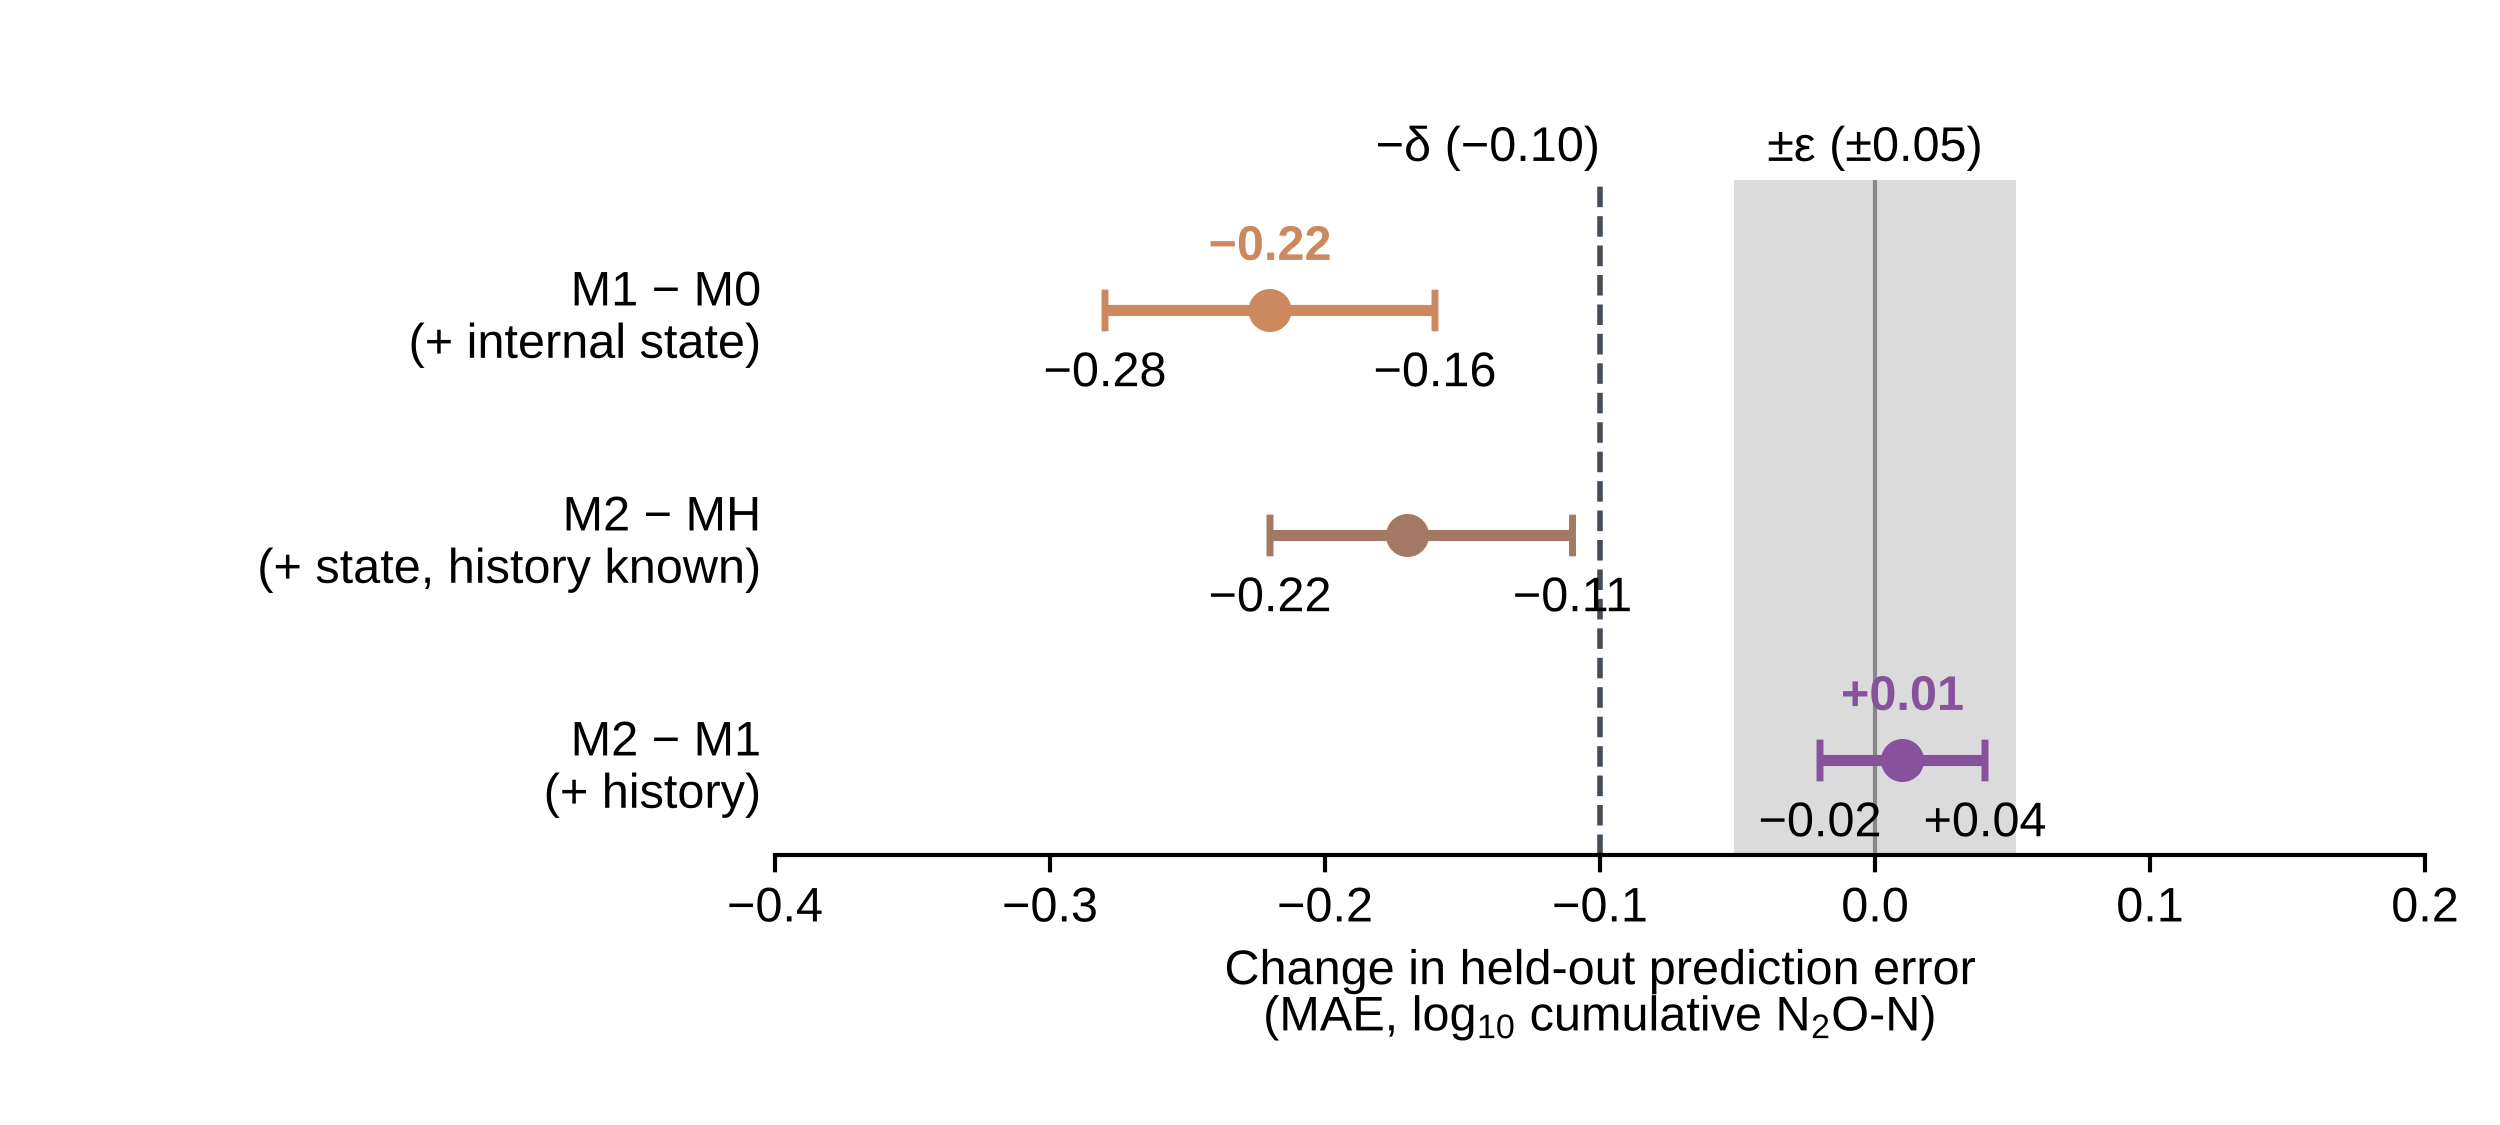
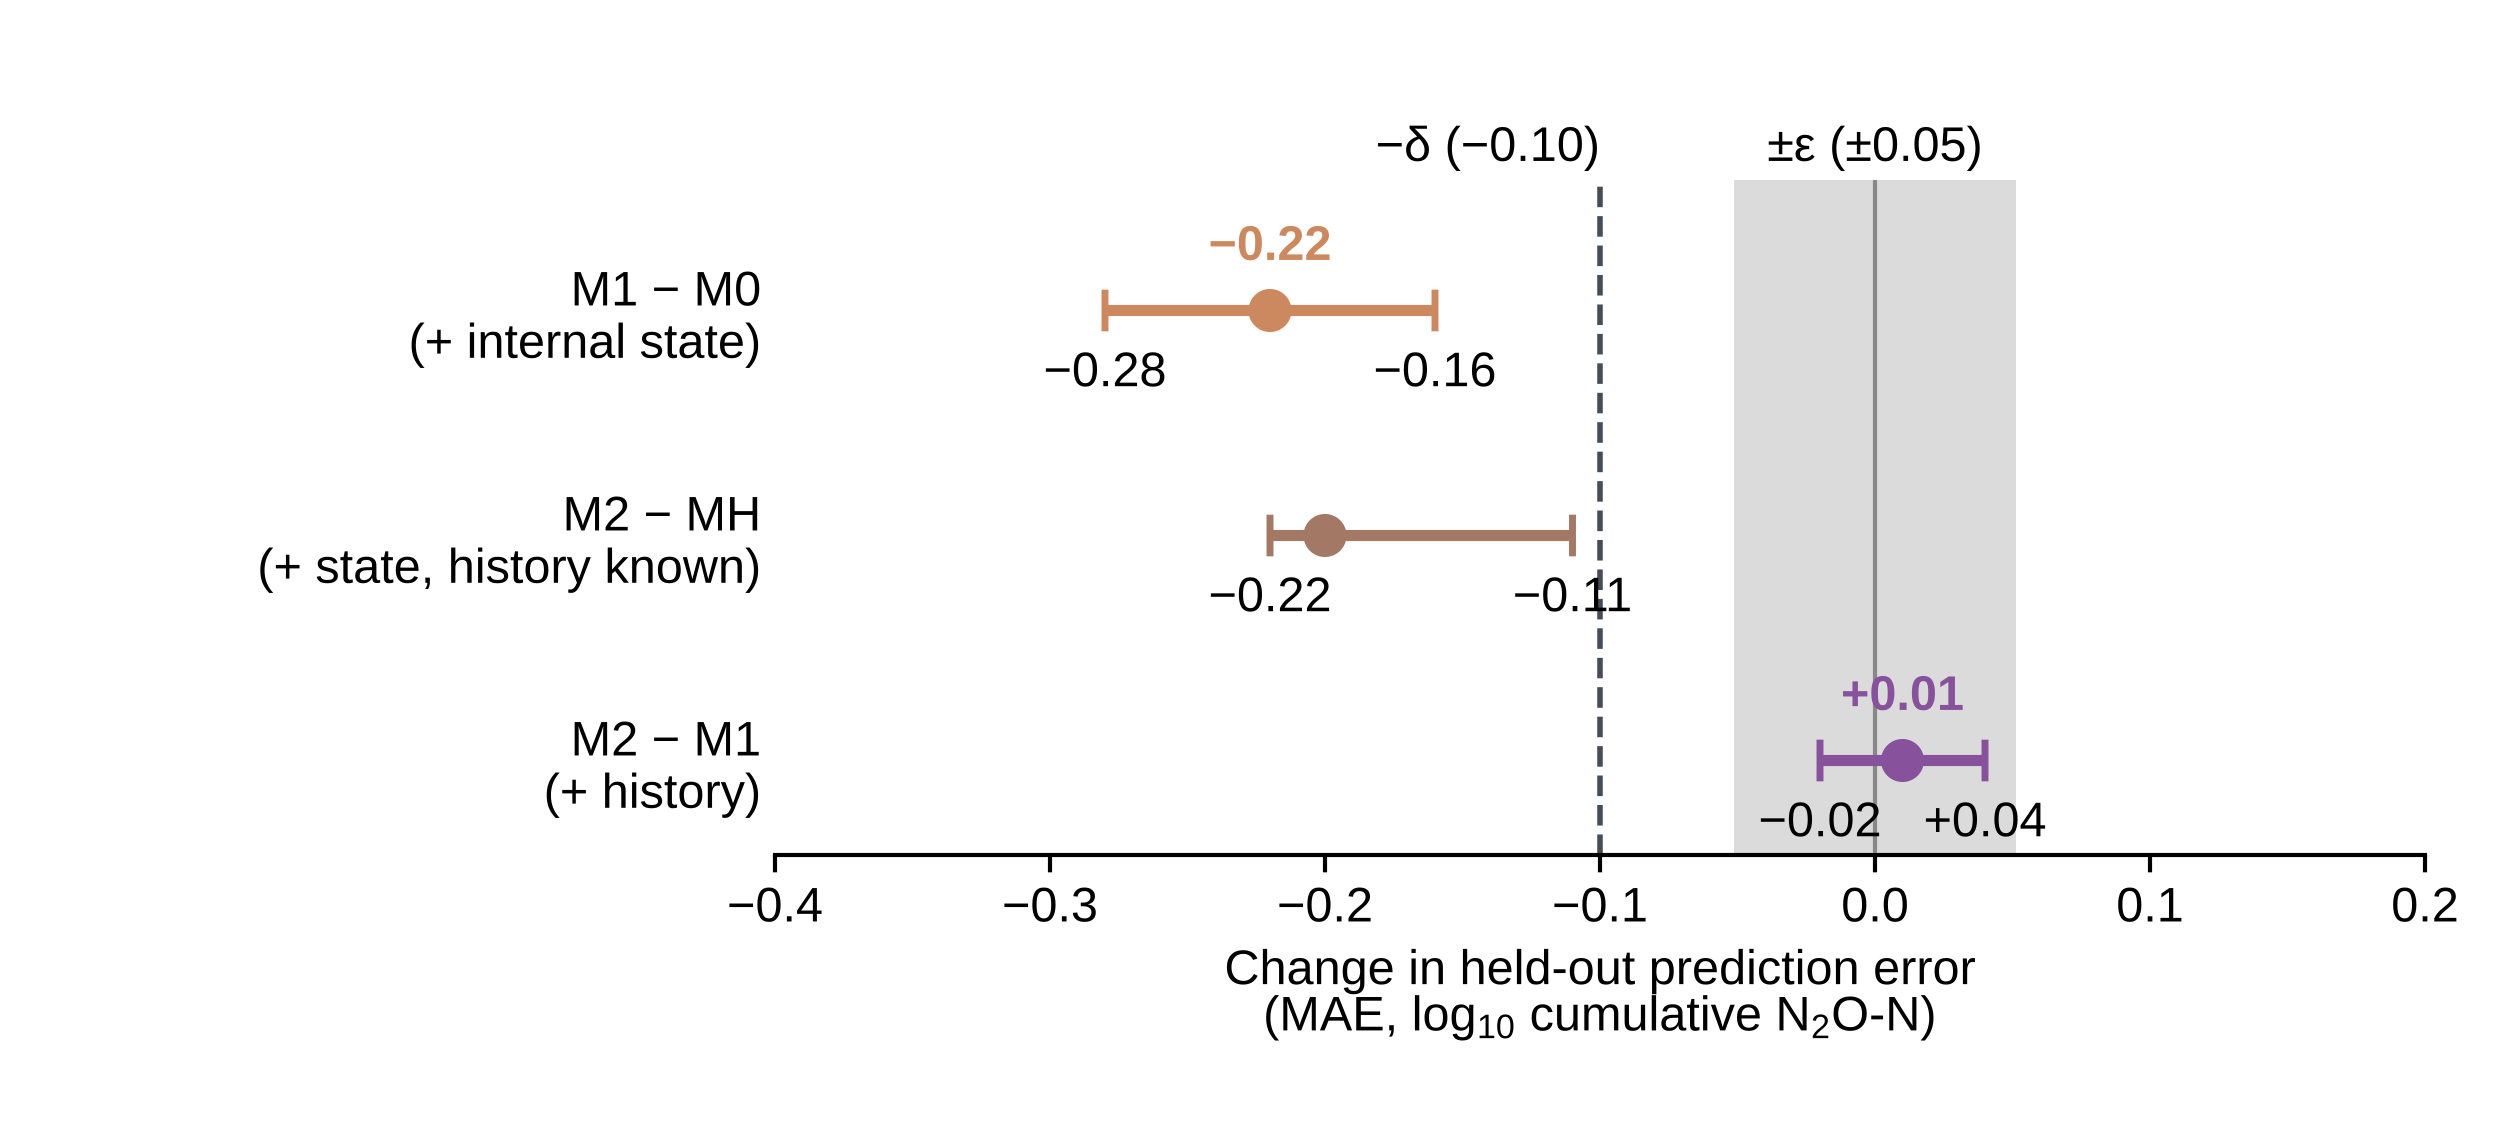
<svg xmlns="http://www.w3.org/2000/svg" xmlns:xlink="http://www.w3.org/1999/xlink" width="360pt" height="162pt" viewBox="0 0 360 162" version="1.1">
  <defs>
    <style type="text/css">*{stroke-linejoin: round; stroke-linecap: butt}</style>
  </defs>
  <g id="figure_1">
    <g id="patch_1">
      <path d="M 0 162  L 360 162  L 360 0  L 0 0  z " style="fill: #ffffff" />
    </g>
    <g id="axes_1">
      <g id="patch_2">
        <path d="M 111.6 123.12  L 349.2 123.12  L 349.2 25.92  L 111.6 25.92  z " style="fill: #ffffff" />
      </g>
      <g id="patch_3">
-         <path d="M 250.2 123.12  L 289.8 123.12  L 289.8 25.92  L 250.2 25.92  z " clip-path="url(#pa480750c04)" style="fill: #dbdbdc; stroke: #dbdbdc; stroke-linejoin: miter" />
+         <path d="M 250.2 123.12  L 289.8 123.12  L 289.8 25.92  L 250.2 25.92  z " clip-path="url(#p56e596a39d)" style="fill: #dbdbdc; stroke: #dbdbdc; stroke-linejoin: miter" />
      </g>
      <g id="matplotlib.axis_1">
        <g id="xtick_1">
          <g id="line2d_1">
            <defs>
-               <path id="m0e2cb4f22b" d="M 0 0  L 0 2.5  " style="stroke: #000000; stroke-width: 0.6" />
+               <path id="m5d21516928" d="M 0 0  L 0 2.5  " style="stroke: #000000; stroke-width: 0.6" />
            </defs>
            <g>
-               <use xlink:href="#m0e2cb4f22b" x="111.6" y="123.12" style="stroke: #000000; stroke-width: 0.6" />
+               <use xlink:href="#m5d21516928" x="111.6" y="123.12" style="stroke: #000000; stroke-width: 0.6" />
            </g>
          </g>
          <g id="text_1">
            <text style="font-size: 7px; font-family: 'Arial', 'Liberation Sans', 'Helvetica', sans-serif; text-anchor: middle" x="111.6" y="132.693" transform="rotate(-0 111.6 132.6928)">−0.4</text>
          </g>
        </g>
        <g id="xtick_2">
          <g id="line2d_2">
            <g>
-               <use xlink:href="#m0e2cb4f22b" x="151.2" y="123.12" style="stroke: #000000; stroke-width: 0.6" />
+               <use xlink:href="#m5d21516928" x="151.2" y="123.12" style="stroke: #000000; stroke-width: 0.6" />
            </g>
          </g>
          <g id="text_2">
            <text style="font-size: 7px; font-family: 'Arial', 'Liberation Sans', 'Helvetica', sans-serif; text-anchor: middle" x="151.2" y="132.693" transform="rotate(-0 151.2 132.6928)">−0.3</text>
          </g>
        </g>
        <g id="xtick_3">
          <g id="line2d_3">
            <g>
-               <use xlink:href="#m0e2cb4f22b" x="190.8" y="123.12" style="stroke: #000000; stroke-width: 0.6" />
+               <use xlink:href="#m5d21516928" x="190.8" y="123.12" style="stroke: #000000; stroke-width: 0.6" />
            </g>
          </g>
          <g id="text_3">
            <text style="font-size: 7px; font-family: 'Arial', 'Liberation Sans', 'Helvetica', sans-serif; text-anchor: middle" x="190.8" y="132.693" transform="rotate(-0 190.8 132.6928)">−0.2</text>
          </g>
        </g>
        <g id="xtick_4">
          <g id="line2d_4">
            <g>
-               <use xlink:href="#m0e2cb4f22b" x="230.4" y="123.12" style="stroke: #000000; stroke-width: 0.6" />
+               <use xlink:href="#m5d21516928" x="230.4" y="123.12" style="stroke: #000000; stroke-width: 0.6" />
            </g>
          </g>
          <g id="text_4">
            <text style="font-size: 7px; font-family: 'Arial', 'Liberation Sans', 'Helvetica', sans-serif; text-anchor: middle" x="230.4" y="132.693" transform="rotate(-0 230.4 132.6928)">−0.1</text>
          </g>
        </g>
        <g id="xtick_5">
          <g id="line2d_5">
            <g>
-               <use xlink:href="#m0e2cb4f22b" x="270" y="123.12" style="stroke: #000000; stroke-width: 0.6" />
+               <use xlink:href="#m5d21516928" x="270" y="123.12" style="stroke: #000000; stroke-width: 0.6" />
            </g>
          </g>
          <g id="text_5">
            <text style="font-size: 7px; font-family: 'Arial', 'Liberation Sans', 'Helvetica', sans-serif; text-anchor: middle" x="270" y="132.693" transform="rotate(-0 270 132.6928)">0.0</text>
          </g>
        </g>
        <g id="xtick_6">
          <g id="line2d_6">
            <g>
-               <use xlink:href="#m0e2cb4f22b" x="309.6" y="123.12" style="stroke: #000000; stroke-width: 0.6" />
+               <use xlink:href="#m5d21516928" x="309.6" y="123.12" style="stroke: #000000; stroke-width: 0.6" />
            </g>
          </g>
          <g id="text_6">
            <text style="font-size: 7px; font-family: 'Arial', 'Liberation Sans', 'Helvetica', sans-serif; text-anchor: middle" x="309.6" y="132.693" transform="rotate(-0 309.6 132.6928)">0.1</text>
          </g>
        </g>
        <g id="xtick_7">
          <g id="line2d_7">
            <g>
-               <use xlink:href="#m0e2cb4f22b" x="349.2" y="123.12" style="stroke: #000000; stroke-width: 0.6" />
+               <use xlink:href="#m5d21516928" x="349.2" y="123.12" style="stroke: #000000; stroke-width: 0.6" />
            </g>
          </g>
          <g id="text_7">
            <text style="font-size: 7px; font-family: 'Arial', 'Liberation Sans', 'Helvetica', sans-serif; text-anchor: middle" x="349.2" y="132.693" transform="rotate(-0 349.2 132.6928)">0.2</text>
          </g>
        </g>
        <g id="text_8">
          <text style="font-size: 7px; font-family: 'Arial', 'Liberation Sans', 'Helvetica', sans-serif" transform="translate(176.3168 141.7181)">Change in held-out prediction error</text>
          <g transform="translate(181.89 149.3026)">
            <text>
              <tspan x="0" y="-0.922" style="font-size: 7px; font-family: 'Liberation Sans'">(</tspan>
              <tspan x="2.331" y="-0.922" style="font-size: 7px; font-family: 'Liberation Sans'">M</tspan>
              <tspan x="8.162" y="-0.922" style="font-size: 7px; font-family: 'Liberation Sans'">A</tspan>
              <tspan x="12.831" y="-0.922" style="font-size: 7px; font-family: 'Liberation Sans'">E</tspan>
              <tspan x="17.5" y="-0.922" style="font-size: 7px; font-family: 'Liberation Sans'">,</tspan>
              <tspan x="19.445" y="-0.922" style="font-size: 7px; font-family: 'Liberation Sans'"> </tspan>
              <tspan x="21.39" y="-0.922" style="font-size: 7px; font-family: 'Liberation Sans'">l</tspan>
              <tspan x="22.945" y="-0.922" style="font-size: 7px; font-family: 'Liberation Sans'">o</tspan>
              <tspan x="26.838" y="-0.922" style="font-size: 7px; font-family: 'Liberation Sans'">g</tspan>
              <tspan x="36.431" y="-0.922" style="font-size: 7px; font-family: 'Liberation Sans'"> </tspan>
              <tspan x="38.376" y="-0.922" style="font-size: 7px; font-family: 'Liberation Sans'">c</tspan>
              <tspan x="41.876" y="-0.922" style="font-size: 7px; font-family: 'Liberation Sans'">u</tspan>
              <tspan x="45.769" y="-0.922" style="font-size: 7px; font-family: 'Liberation Sans'">m</tspan>
              <tspan x="51.6" y="-0.922" style="font-size: 7px; font-family: 'Liberation Sans'">u</tspan>
              <tspan x="55.493" y="-0.922" style="font-size: 7px; font-family: 'Liberation Sans'">l</tspan>
              <tspan x="57.048" y="-0.922" style="font-size: 7px; font-family: 'Liberation Sans'">a</tspan>
              <tspan x="60.941" y="-0.922" style="font-size: 7px; font-family: 'Liberation Sans'">t</tspan>
              <tspan x="62.886" y="-0.922" style="font-size: 7px; font-family: 'Liberation Sans'">i</tspan>
              <tspan x="64.441" y="-0.922" style="font-size: 7px; font-family: 'Liberation Sans'">v</tspan>
              <tspan x="67.941" y="-0.922" style="font-size: 7px; font-family: 'Liberation Sans'">e</tspan>
              <tspan x="71.835" y="-0.922" style="font-size: 7px; font-family: 'Liberation Sans'"> </tspan>
              <tspan x="73.779" y="-0.922" style="font-size: 7px; font-family: 'Liberation Sans'">N</tspan>
              <tspan x="81.81" y="-0.922" style="font-size: 7px; font-family: 'Liberation Sans'">O</tspan>
              <tspan x="87.254" y="-0.922" style="font-size: 7px; font-family: 'Liberation Sans'">-</tspan>
              <tspan x="89.586" y="-0.922" style="font-size: 7px; font-family: 'Liberation Sans'">N</tspan>
              <tspan x="94.641" y="-0.922" style="font-size: 7px; font-family: 'Liberation Sans'">)</tspan>
              <tspan x="30.796" y="0.189" style="font-size: 4.9px; font-family: 'Liberation Sans'">1</tspan>
              <tspan x="33.521" y="0.189" style="font-size: 4.9px; font-family: 'Liberation Sans'">0</tspan>
              <tspan x="78.899" y="0.189" style="font-size: 4.9px; font-family: 'Liberation Sans'">2</tspan>
            </text>
          </g>
        </g>
      </g>
      <g id="matplotlib.axis_2">
        <g id="ytick_1">
          <g id="line2d_8" />
          <g id="text_9">
            <text style="font-size: 7px; font-family: 'Arial', 'Liberation Sans', 'Helvetica', sans-serif" transform="translate(82.17531 43.98575)">M1 − M0</text>
            <text style="font-size: 7px; font-family: 'Arial', 'Liberation Sans', 'Helvetica', sans-serif" transform="translate(58.82922 51.52562)">(+ internal state)</text>
          </g>
        </g>
        <g id="ytick_2">
          <g id="line2d_9" />
          <g id="text_10">
            <text style="font-size: 7px; font-family: 'Arial', 'Liberation Sans', 'Helvetica', sans-serif" transform="translate(81.01266 76.38575)">M2 − MH</text>
            <text style="font-size: 7px; font-family: 'Arial', 'Liberation Sans', 'Helvetica', sans-serif" transform="translate(37.04719 83.92562)">(+ state, history known)</text>
          </g>
        </g>
        <g id="ytick_3">
          <g id="line2d_10" />
          <g id="text_11">
            <text style="font-size: 7px; font-family: 'Arial', 'Liberation Sans', 'Helvetica', sans-serif" transform="translate(82.17531 108.7857)">M2 − M1</text>
            <text style="font-size: 7px; font-family: 'Arial', 'Liberation Sans', 'Helvetica', sans-serif" transform="translate(78.28922 116.3256)">(+ history)</text>
          </g>
        </g>
      </g>
      <g id="line2d_11">
-         <path d="M 230.4 123.12  L 230.4 25.92  " clip-path="url(#pa480750c04)" style="fill: none; stroke-dasharray: 2.96,1.28; stroke-dashoffset: 0; stroke: #444d58; stroke-width: 0.8" />
+         <path d="M 230.4 123.12  L 230.4 25.92  " clip-path="url(#p56e596a39d)" style="fill: none; stroke-dasharray: 2.96,1.28; stroke-dashoffset: 0; stroke: #444d58; stroke-width: 0.8" />
      </g>
      <g id="line2d_12">
-         <path d="M 270 123.12  L 270 25.92  " clip-path="url(#pa480750c04)" style="fill: none; stroke: #888888; stroke-width: 0.6; stroke-linecap: square" />
+         <path d="M 270 123.12  L 270 25.92  " clip-path="url(#p56e596a39d)" style="fill: none; stroke: #888888; stroke-width: 0.6; stroke-linecap: square" />
      </g>
      <g id="patch_4">
        <path d="M 111.6 123.12  L 349.2 123.12  " style="fill: none; stroke: #000000; stroke-width: 0.6; stroke-linejoin: miter; stroke-linecap: square" />
      </g>
      <g id="LineCollection_1">
-         <path d="M 159.12 44.712  L 206.64 44.712  " clip-path="url(#pa480750c04)" style="fill: none; stroke: #cc895f; stroke-width: 1.6" />
+         <path d="M 159.12 44.712  L 206.64 44.712  " clip-path="url(#p56e596a39d)" style="fill: none; stroke: #cc895f; stroke-width: 1.6" />
      </g>
      <g id="line2d_13">
        <defs>
-           <path id="mdf73ce6eda" d="M 0 3  L 0 -3  " style="stroke: #cc895f" />
-         </defs>
-         <g clip-path="url(#pa480750c04)">
-           <use xlink:href="#mdf73ce6eda" x="159.12" y="44.712" style="fill: #cc895f; stroke: #cc895f" />
+           <path id="m0a5d3d885c" d="M 0 3  L 0 -3  " style="stroke: #cc895f" />
+         </defs>
+         <g clip-path="url(#p56e596a39d)">
+           <use xlink:href="#m0a5d3d885c" x="159.12" y="44.712" style="fill: #cc895f; stroke: #cc895f" />
        </g>
      </g>
      <g id="line2d_14">
-         <g clip-path="url(#pa480750c04)">
-           <use xlink:href="#mdf73ce6eda" x="206.64" y="44.712" style="fill: #cc895f; stroke: #cc895f" />
+         <g clip-path="url(#p56e596a39d)">
+           <use xlink:href="#m0a5d3d885c" x="206.64" y="44.712" style="fill: #cc895f; stroke: #cc895f" />
        </g>
      </g>
      <g id="text_12">
        <text style="font-weight: 700; font-size: 7px; font-family: 'Arial', 'Liberation Sans', 'Helvetica', sans-serif; text-anchor: middle; fill: #cc895f" x="182.88" y="37.428" transform="rotate(-0 182.88 37.4275)">−0.22</text>
      </g>
      <g id="text_13">
        <text style="font-size: 7px; font-family: 'Arial', 'Liberation Sans', 'Helvetica', sans-serif; text-anchor: middle" x="159.12" y="55.617" transform="rotate(-0 159.12 55.61681)">−0.28</text>
      </g>
      <g id="text_14">
        <text style="font-size: 7px; font-family: 'Arial', 'Liberation Sans', 'Helvetica', sans-serif; text-anchor: middle" x="206.64" y="55.617" transform="rotate(-0 206.64 55.61681)">−0.16</text>
      </g>
      <g id="LineCollection_2">
-         <path d="M 182.88 77.112  L 226.44 77.112  " clip-path="url(#pa480750c04)" style="fill: none; stroke: #a37965; stroke-width: 1.6" />
+         <path d="M 182.88 77.112  L 226.44 77.112  " clip-path="url(#p56e596a39d)" style="fill: none; stroke: #a37965; stroke-width: 1.6" />
      </g>
      <g id="line2d_15">
        <defs>
-           <path id="m13aff3f68a" d="M 0 3  L 0 -3  " style="stroke: #a37965" />
-         </defs>
-         <g clip-path="url(#pa480750c04)">
-           <use xlink:href="#m13aff3f68a" x="182.88" y="77.112" style="fill: #a37965; stroke: #a37965" />
+           <path id="md329312cec" d="M 0 3  L 0 -3  " style="stroke: #a37965" />
+         </defs>
+         <g clip-path="url(#p56e596a39d)">
+           <use xlink:href="#md329312cec" x="182.88" y="77.112" style="fill: #a37965; stroke: #a37965" />
        </g>
      </g>
      <g id="line2d_16">
-         <g clip-path="url(#pa480750c04)">
-           <use xlink:href="#m13aff3f68a" x="226.44" y="77.112" style="fill: #a37965; stroke: #a37965" />
+         <g clip-path="url(#p56e596a39d)">
+           <use xlink:href="#md329312cec" x="226.44" y="77.112" style="fill: #a37965; stroke: #a37965" />
        </g>
      </g>
      <g id="text_15">
        <text style="font-size: 7px; font-family: 'Arial', 'Liberation Sans', 'Helvetica', sans-serif; text-anchor: middle" x="182.88" y="88.017" transform="rotate(-0 182.88 88.01681)">−0.22</text>
      </g>
      <g id="text_16">
        <text style="font-size: 7px; font-family: 'Arial', 'Liberation Sans', 'Helvetica', sans-serif; text-anchor: middle" x="226.44" y="88.017" transform="rotate(-0 226.44 88.01681)">−0.11</text>
      </g>
      <g id="LineCollection_3">
-         <path d="M 262.08 109.512  L 285.84 109.512  " clip-path="url(#pa480750c04)" style="fill: none; stroke: #87529b; stroke-width: 1.6" />
+         <path d="M 262.08 109.512  L 285.84 109.512  " clip-path="url(#p56e596a39d)" style="fill: none; stroke: #87529b; stroke-width: 1.6" />
      </g>
      <g id="line2d_17">
        <defs>
-           <path id="mc8e8b409c2" d="M 0 3  L 0 -3  " style="stroke: #87529b" />
-         </defs>
-         <g clip-path="url(#pa480750c04)">
-           <use xlink:href="#mc8e8b409c2" x="262.08" y="109.512" style="fill: #87529b; stroke: #87529b" />
+           <path id="m1b340c33ff" d="M 0 3  L 0 -3  " style="stroke: #87529b" />
+         </defs>
+         <g clip-path="url(#p56e596a39d)">
+           <use xlink:href="#m1b340c33ff" x="262.08" y="109.512" style="fill: #87529b; stroke: #87529b" />
        </g>
      </g>
      <g id="line2d_18">
-         <g clip-path="url(#pa480750c04)">
-           <use xlink:href="#mc8e8b409c2" x="285.84" y="109.512" style="fill: #87529b; stroke: #87529b" />
+         <g clip-path="url(#p56e596a39d)">
+           <use xlink:href="#m1b340c33ff" x="285.84" y="109.512" style="fill: #87529b; stroke: #87529b" />
        </g>
      </g>
      <g id="text_17">
        <text style="font-weight: 700; font-size: 7px; font-family: 'Arial', 'Liberation Sans', 'Helvetica', sans-serif; text-anchor: middle; fill: #87529b" x="273.96" y="102.228" transform="rotate(-0 273.96 102.2275)"> +0.01</text>
      </g>
      <g id="text_18">
        <text style="font-size: 7px; font-family: 'Arial', 'Liberation Sans', 'Helvetica', sans-serif; text-anchor: middle" x="262.08" y="120.417" transform="rotate(-0 262.08 120.4168)">−0.02</text>
      </g>
      <g id="text_19">
        <text style="font-size: 7px; font-family: 'Arial', 'Liberation Sans', 'Helvetica', sans-serif; text-anchor: middle" x="285.84" y="120.417" transform="rotate(-0 285.84 120.4168)">+0.04</text>
      </g>
      <g id="text_20">
        <text style="font-size: 7px; font-family: 'Arial', 'Liberation Sans', 'Helvetica', sans-serif; text-anchor: end" x="230.4" y="23.172" transform="rotate(-0 230.4 23.1715)">−δ (−0.10)</text>
      </g>
      <g id="text_21">
        <text style="font-size: 7px; font-family: 'Arial', 'Liberation Sans', 'Helvetica', sans-serif; text-anchor: middle" x="270" y="23.172" transform="rotate(-0 270 23.1715)">±ε (±0.05)</text>
      </g>
      <g id="line2d_19">
        <defs>
-           <path id="m668465d0fa" d="M 0 2.6  C 0.69 2.6 1.351 2.326 1.838 1.838  C 2.326 1.351 2.6 0.69 2.6 0  C 2.6 -0.69 2.326 -1.351 1.838 -1.838  C 1.351 -2.326 0.69 -2.6 0 -2.6  C -0.69 -2.6 -1.351 -2.326 -1.838 -1.838  C -2.326 -1.351 -2.6 -0.69 -2.6 0  C -2.6 0.69 -2.326 1.351 -1.838 1.838  C -1.351 2.326 -0.69 2.6 0 2.6  z " style="stroke: #cc895f" />
-         </defs>
-         <g clip-path="url(#pa480750c04)">
-           <use xlink:href="#m668465d0fa" x="182.88" y="44.712" style="fill: #cc895f; stroke: #cc895f" />
+           <path id="m1da8f3af1c" d="M 0 2.6  C 0.69 2.6 1.351 2.326 1.838 1.838  C 2.326 1.351 2.6 0.69 2.6 0  C 2.6 -0.69 2.326 -1.351 1.838 -1.838  C 1.351 -2.326 0.69 -2.6 0 -2.6  C -0.69 -2.6 -1.351 -2.326 -1.838 -1.838  C -2.326 -1.351 -2.6 -0.69 -2.6 0  C -2.6 0.69 -2.326 1.351 -1.838 1.838  C -1.351 2.326 -0.69 2.6 0 2.6  z " style="stroke: #cc895f" />
+         </defs>
+         <g clip-path="url(#p56e596a39d)">
+           <use xlink:href="#m1da8f3af1c" x="182.88" y="44.712" style="fill: #cc895f; stroke: #cc895f" />
        </g>
      </g>
      <g id="line2d_20">
        <defs>
-           <path id="m312e24c2fe" d="M 0 2.6  C 0.69 2.6 1.351 2.326 1.838 1.838  C 2.326 1.351 2.6 0.69 2.6 0  C 2.6 -0.69 2.326 -1.351 1.838 -1.838  C 1.351 -2.326 0.69 -2.6 0 -2.6  C -0.69 -2.6 -1.351 -2.326 -1.838 -1.838  C -2.326 -1.351 -2.6 -0.69 -2.6 0  C -2.6 0.69 -2.326 1.351 -1.838 1.838  C -1.351 2.326 -0.69 2.6 0 2.6  z " style="stroke: #a37965" />
-         </defs>
-         <g clip-path="url(#pa480750c04)">
-           <use xlink:href="#m312e24c2fe" x="202.68" y="77.112" style="fill: #a37965; stroke: #a37965" />
+           <path id="me73d0c2e4e" d="M 0 2.6  C 0.69 2.6 1.351 2.326 1.838 1.838  C 2.326 1.351 2.6 0.69 2.6 0  C 2.6 -0.69 2.326 -1.351 1.838 -1.838  C 1.351 -2.326 0.69 -2.6 0 -2.6  C -0.69 -2.6 -1.351 -2.326 -1.838 -1.838  C -2.326 -1.351 -2.6 -0.69 -2.6 0  C -2.6 0.69 -2.326 1.351 -1.838 1.838  C -1.351 2.326 -0.69 2.6 0 2.6  z " style="stroke: #a37965" />
+         </defs>
+         <g clip-path="url(#p56e596a39d)">
+           <use xlink:href="#me73d0c2e4e" x="190.8" y="77.112" style="fill: #a37965; stroke: #a37965" />
        </g>
      </g>
      <g id="line2d_21">
        <defs>
-           <path id="mef97236f70" d="M 0 2.6  C 0.69 2.6 1.351 2.326 1.838 1.838  C 2.326 1.351 2.6 0.69 2.6 0  C 2.6 -0.69 2.326 -1.351 1.838 -1.838  C 1.351 -2.326 0.69 -2.6 0 -2.6  C -0.69 -2.6 -1.351 -2.326 -1.838 -1.838  C -2.326 -1.351 -2.6 -0.69 -2.6 0  C -2.6 0.69 -2.326 1.351 -1.838 1.838  C -1.351 2.326 -0.69 2.6 0 2.6  z " style="stroke: #87529b" />
-         </defs>
-         <g clip-path="url(#pa480750c04)">
-           <use xlink:href="#mef97236f70" x="273.96" y="109.512" style="fill: #87529b; stroke: #87529b" />
+           <path id="m6470f7e0b9" d="M 0 2.6  C 0.69 2.6 1.351 2.326 1.838 1.838  C 2.326 1.351 2.6 0.69 2.6 0  C 2.6 -0.69 2.326 -1.351 1.838 -1.838  C 1.351 -2.326 0.69 -2.6 0 -2.6  C -0.69 -2.6 -1.351 -2.326 -1.838 -1.838  C -2.326 -1.351 -2.6 -0.69 -2.6 0  C -2.6 0.69 -2.326 1.351 -1.838 1.838  C -1.351 2.326 -0.69 2.6 0 2.6  z " style="stroke: #87529b" />
+         </defs>
+         <g clip-path="url(#p56e596a39d)">
+           <use xlink:href="#m6470f7e0b9" x="273.96" y="109.512" style="fill: #87529b; stroke: #87529b" />
        </g>
      </g>
    </g>
  </g>
  <defs>
-     <clipPath id="pa480750c04">
+     <clipPath id="p56e596a39d">
      <rect x="111.6" y="25.92" width="237.6" height="97.2" />
    </clipPath>
  </defs>
</svg>
